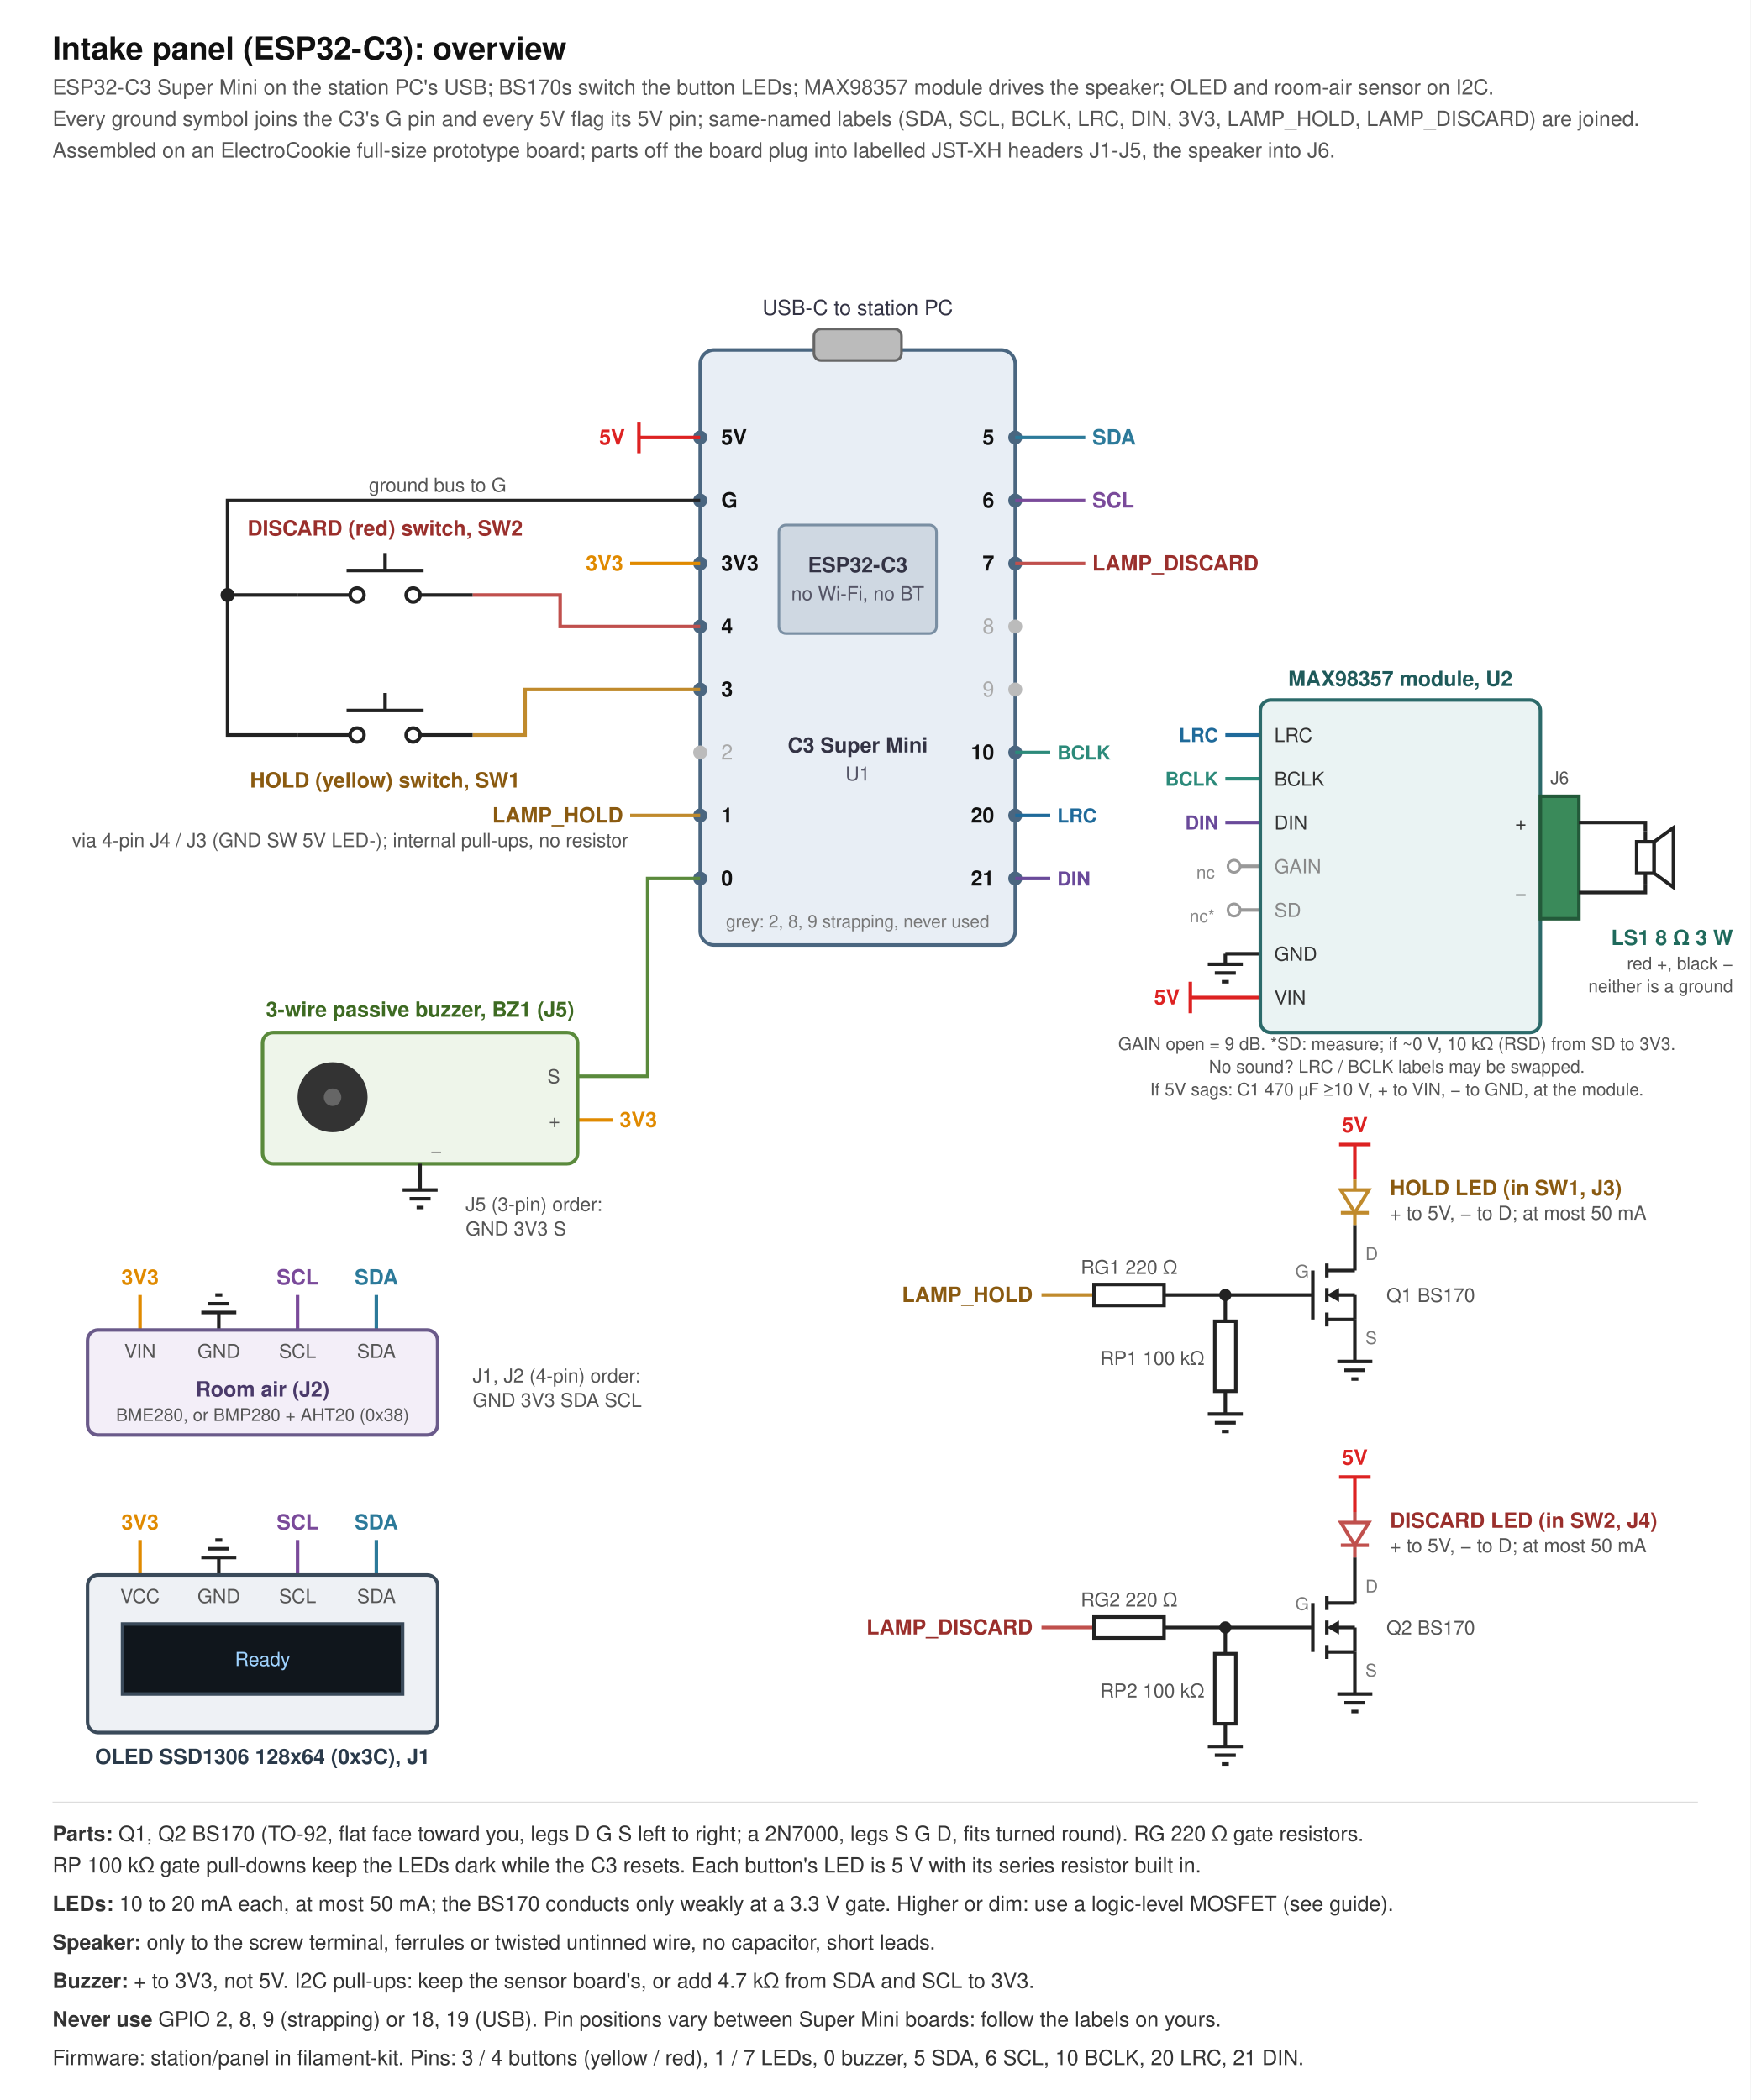
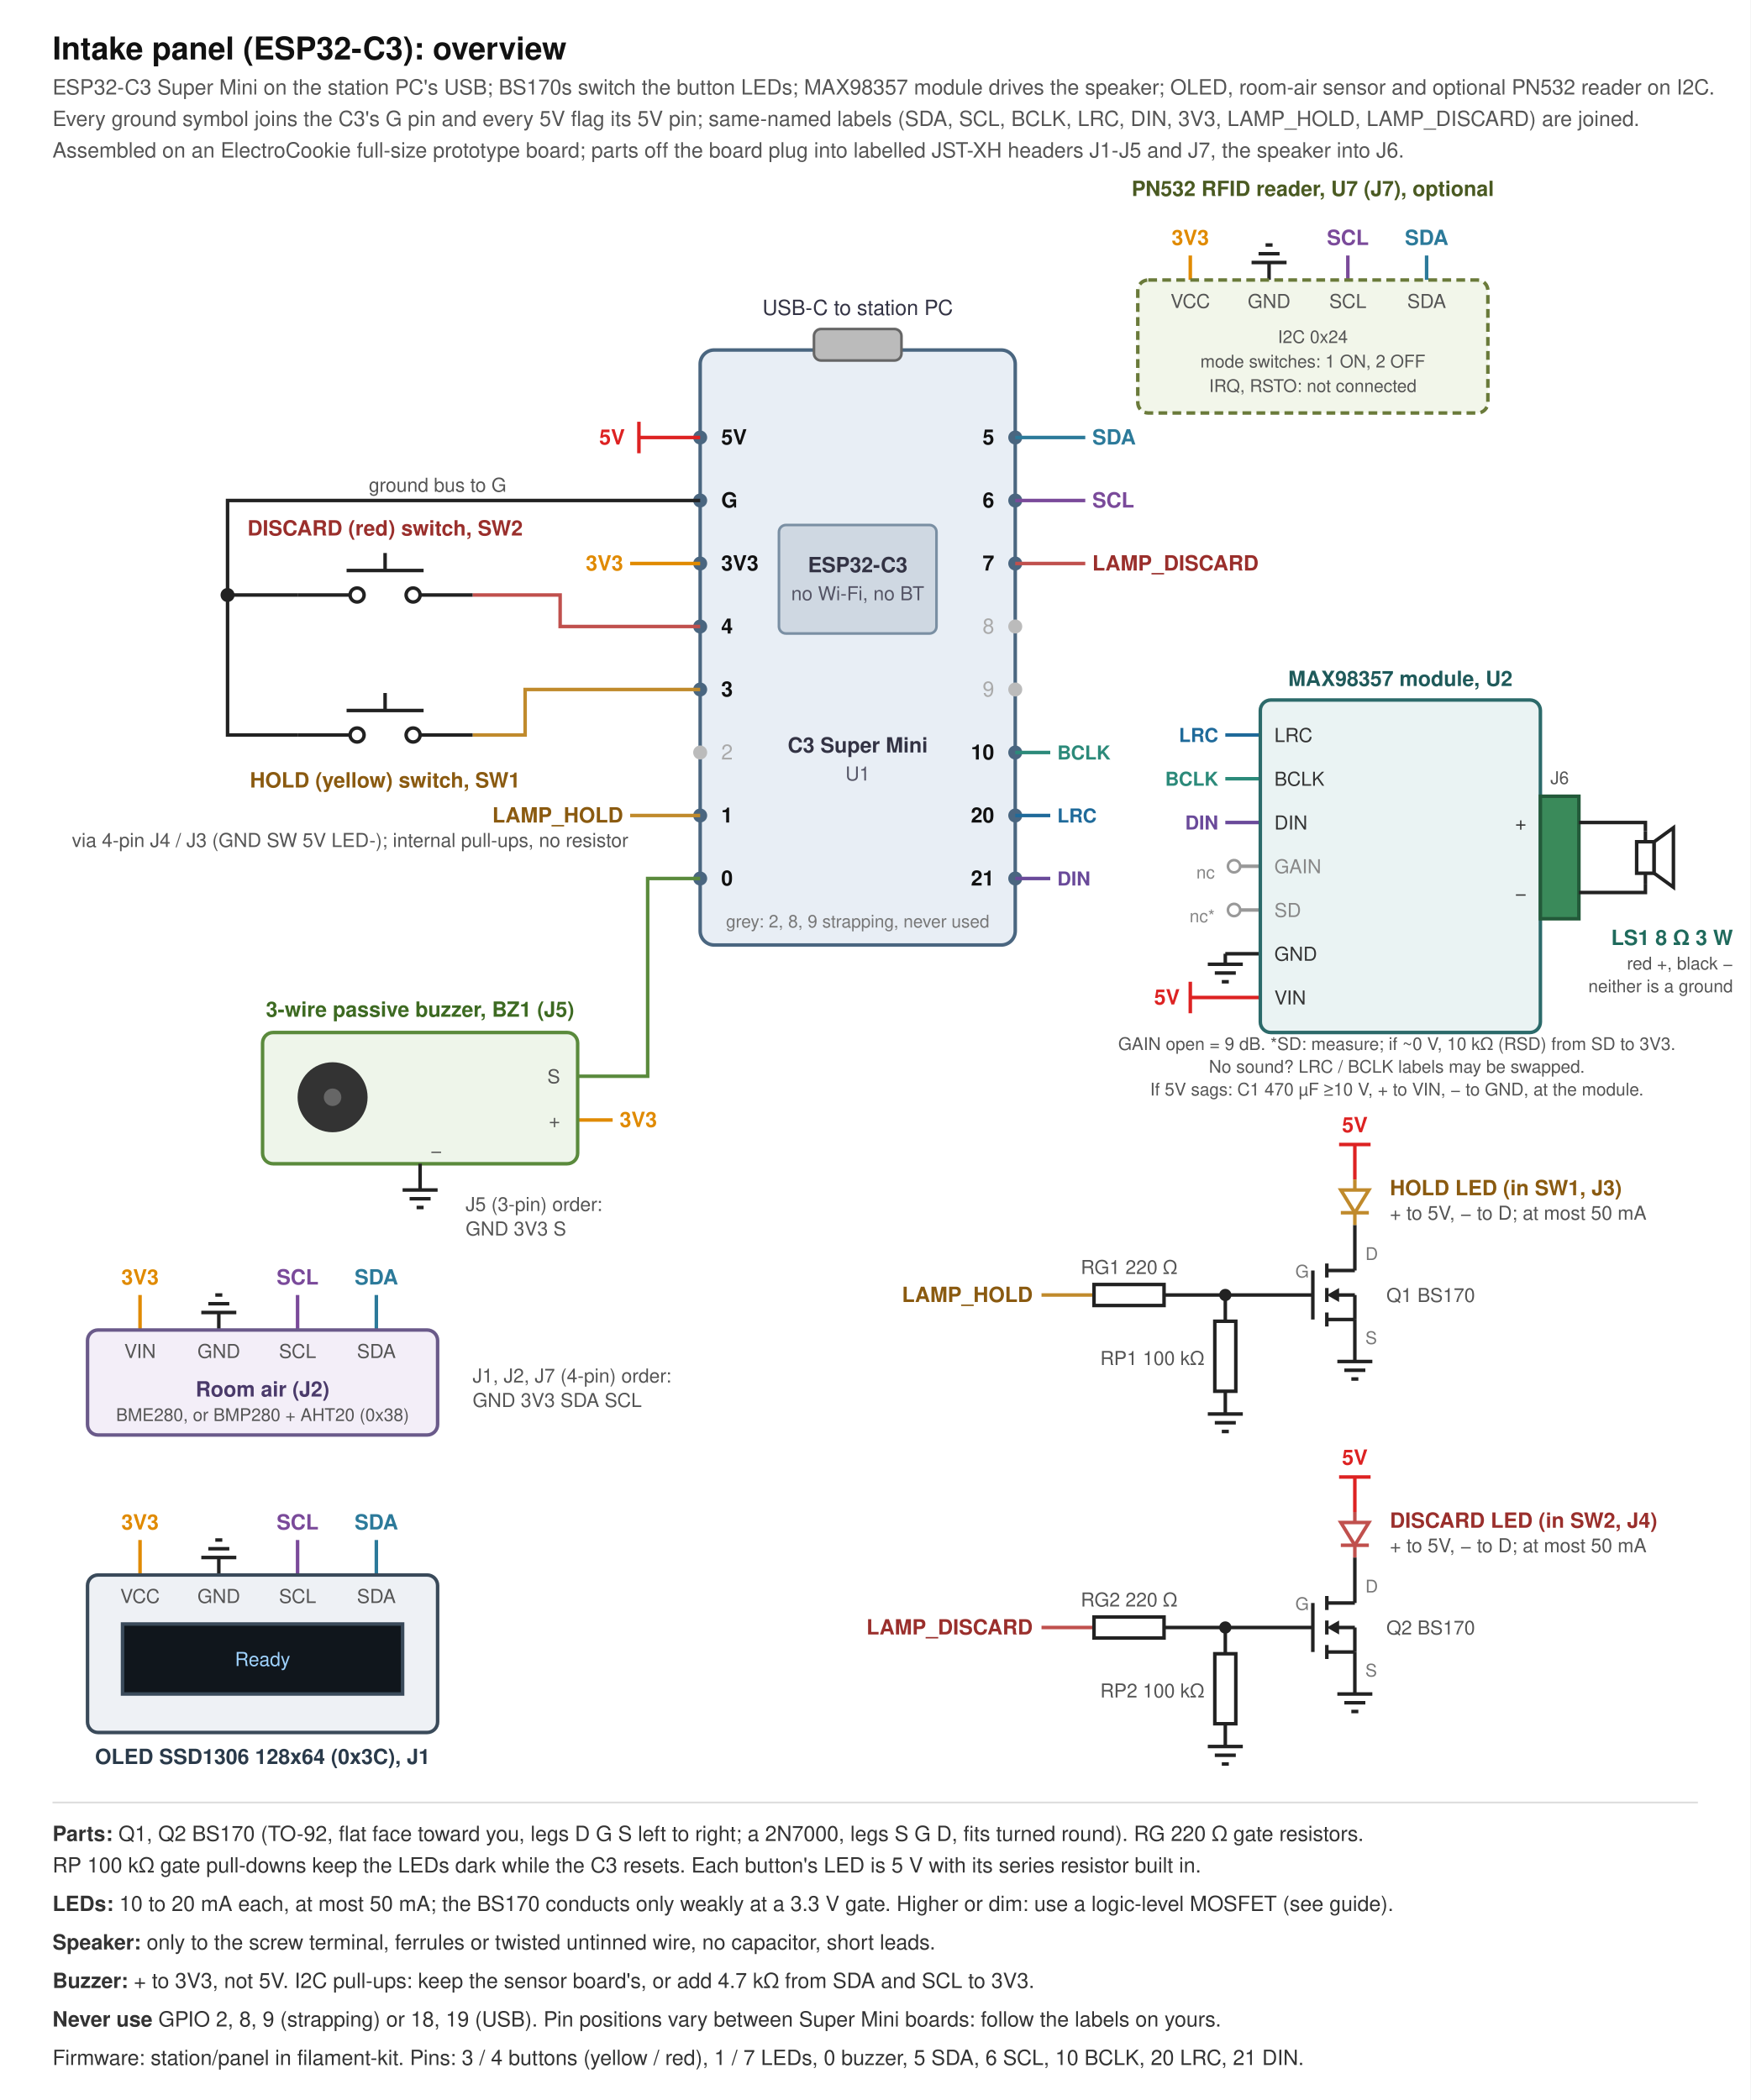
<svg xmlns="http://www.w3.org/2000/svg" viewBox="0 0 1000 1200" font-family="Segoe UI, Helvetica, Arial, sans-serif" font-size="12">
  <rect width="1000" height="1200" fill="#ffffff" />
  <defs>
    <g id="gnd" stroke="#222" stroke-width="2">
      <line x1="-10" y1="0" x2="10" y2="0" />
      <line x1="-6" y1="5" x2="6" y2="5" />
      <line x1="-2" y1="10" x2="2" y2="10" />
    </g>
    <g id="v5" stroke="#d22" stroke-width="2">
      <line x1="-9" y1="0" x2="9" y2="0" />
    </g>
    <g id="nmos" stroke="#222" stroke-width="2" fill="none">
      <line x1="0" y1="-14" x2="0" y2="14" />
      <line x1="8" y1="-18" x2="8" y2="-10" />
      <line x1="8" y1="-4" x2="8" y2="4" />
      <line x1="8" y1="10" x2="8" y2="18" />
      <polyline points="8,-14 24,-14" />
      <polyline points="8,14 24,14" />
      <line x1="24" y1="0" x2="24" y2="14" />
      <line x1="24" y1="0" x2="14" y2="0" />
      <polygon points="8,0 15,-4 15,4" fill="#222" stroke="none" />
    </g>
    <g id="sw" stroke="#222" stroke-width="2" fill="none">
      <line x1="0" y1="0" x2="-30" y2="0" />
      <line x1="-70" y1="0" x2="-100" y2="0" />
      <circle cx="-34" cy="0" r="4" fill="#fff" />
      <circle cx="-66" cy="0" r="4" fill="#fff" />
      <line x1="-72" y1="-14" x2="-28" y2="-14" />
      <line x1="-50" y1="-14" x2="-50" y2="-24" />
    </g>
    <g id="lamp" stroke-width="2" fill="none">
      <line x1="0" y1="-13" x2="0" y2="-7" />
      <polygon points="-8,-7 8,-7 0,6" fill="#fff" />
      <line x1="-8" y1="6" x2="8" y2="6" />
      <line x1="0" y1="6" x2="0" y2="13" />
    </g>
    <g id="spk" stroke="#222" stroke-width="2" fill="#fff">
      <line x1="0" y1="0" x2="0" y2="6" />
      <line x1="0" y1="24" x2="0" y2="30" />
      <rect x="-5" y="6" width="10" height="18" />
      <polygon points="5,6 16,-2 16,32 5,24" />
    </g>
  </defs>
  <text x="30" y="34" font-size="18" font-weight="600" fill="#111">Intake panel (ESP32-C3): overview</text>
-   <text x="30" y="54" fill="#555">ESP32-C3 Super Mini on the station PC's USB; BS170s switch the button LEDs; MAX98357 module drives the speaker; OLED and room-air sensor on I2C.</text>
+   <text x="30" y="54" fill="#555">ESP32-C3 Super Mini on the station PC's USB; BS170s switch the button LEDs; MAX98357 module drives the speaker; OLED, room-air sensor and optional PN532 reader on I2C.</text>
  <text x="30" y="72" fill="#555">Every ground symbol joins the C3's G pin and every 5V flag its 5V pin; same-named labels (SDA, SCL, BCLK, LRC, DIN, 3V3, LAMP_HOLD, LAMP_DISCARD) are joined.</text>
-   <text x="30" y="90" fill="#555">Assembled on an ElectroCookie full-size prototype board; parts off the board plug into labelled JST-XH headers J1-J5, the speaker into J6.</text>
+   <text x="30" y="90" fill="#555">Assembled on an ElectroCookie full-size prototype board; parts off the board plug into labelled JST-XH headers J1-J5 and J7, the speaker into J6.</text>
  <rect x="400" y="200" width="180" height="340" rx="8" fill="#e8eef5" stroke="#4a6680" stroke-width="2" />
  <rect x="465" y="188" width="50" height="18" rx="4" fill="#bbb" stroke="#666" stroke-width="1.5" />
  <text x="490" y="180" text-anchor="middle" fill="#334">USB-C to station PC</text>
  <rect x="445" y="300" width="90" height="62" rx="4" fill="#cfd8e2" stroke="#7a8fa3" stroke-width="1.5" />
  <text x="490" y="327" text-anchor="middle" fill="#334" font-weight="600">ESP32-C3</text>
  <text x="490" y="343" text-anchor="middle" fill="#556" font-size="11">no Wi-Fi, no BT</text>
  <text x="490" y="430" text-anchor="middle" fill="#334" font-weight="600">C3 Super Mini</text>
  <text x="490" y="446" text-anchor="middle" fill="#556" font-size="11">U1</text>
  <g font-size="12">
    <text x="412" y="254" font-weight="700" fill="#111">5V</text>
    <text x="412" y="290" font-weight="700" fill="#111">G</text>
    <text x="412" y="326" font-weight="700" fill="#111">3V3</text>
    <text x="412" y="362" font-weight="700" fill="#111">4</text>
    <text x="412" y="398" font-weight="700" fill="#111">3</text>
    <text x="412" y="434" fill="#aaa">2</text>
    <text x="412" y="470" font-weight="700" fill="#111">1</text>
    <text x="412" y="506" font-weight="700" fill="#111">0</text>
    <text x="568" y="254" text-anchor="end" font-weight="700" fill="#111">5</text>
    <text x="568" y="290" text-anchor="end" font-weight="700" fill="#111">6</text>
    <text x="568" y="326" text-anchor="end" font-weight="700" fill="#111">7</text>
    <text x="568" y="362" text-anchor="end" fill="#aaa">8</text>
    <text x="568" y="398" text-anchor="end" fill="#aaa">9</text>
    <text x="568" y="434" text-anchor="end" font-weight="700" fill="#111">10</text>
    <text x="568" y="470" text-anchor="end" font-weight="700" fill="#111">20</text>
    <text x="568" y="506" text-anchor="end" font-weight="700" fill="#111">21</text>
  </g>
  <g fill="#4a6680">
    <circle cx="400" cy="250" r="4" />
    <circle cx="400" cy="286" r="4" />
    <circle cx="400" cy="322" r="4" />
    <circle cx="400" cy="358" r="4" />
    <circle cx="400" cy="394" r="4" />
    <circle cx="400" cy="430" r="4" fill="#bbb" />
    <circle cx="400" cy="466" r="4" />
    <circle cx="400" cy="502" r="4" />
    <circle cx="580" cy="250" r="4" />
    <circle cx="580" cy="286" r="4" />
    <circle cx="580" cy="322" r="4" />
    <circle cx="580" cy="358" r="4" fill="#bbb" />
    <circle cx="580" cy="394" r="4" fill="#bbb" />
    <circle cx="580" cy="430" r="4" />
    <circle cx="580" cy="466" r="4" />
    <circle cx="580" cy="502" r="4" />
  </g>
  <text x="490" y="530" text-anchor="middle" font-size="10" fill="#777">grey: 2, 8, 9 strapping, never used</text>
  <g stroke-width="2" fill="none">
    <line x1="400" y1="250" x2="365" y2="250" stroke="#d22" />
    <line x1="365" y1="241" x2="365" y2="259" stroke="#d22" />
    <line x1="400" y1="322" x2="360" y2="322" stroke="#e08a00" />
    <polyline points="400,358 320,358 320,340 270,340" stroke="#c0504d" />
    <polyline points="400,394 300,394 300,420 270,420" stroke="#c08a2c" />
    <polyline points="400,286 130,286 130,420 170,420" stroke="#222" />
    <line x1="170" y1="340" x2="130" y2="340" stroke="#222" />
    <line x1="400" y1="466" x2="360" y2="466" stroke="#c08a2c" />
  </g>
  <use href="#sw" x="270" y="340" />
  <use href="#sw" x="270" y="420" />
  <circle cx="130" cy="340" r="4" fill="#222" />
  <text x="357" y="254" text-anchor="end" fill="#d22" font-weight="600">5V</text>
  <text x="356" y="326" text-anchor="end" font-weight="700" fill="#e08a00">3V3</text>
  <text x="356" y="470" text-anchor="end" font-weight="700" fill="#8a5a10">LAMP_HOLD</text>
  <text x="220" y="306" text-anchor="middle" font-weight="600" fill="#9a2f2c">DISCARD (red) switch, SW2</text>
  <text x="220" y="450" text-anchor="middle" font-weight="600" fill="#8a5a10">HOLD (yellow) switch, SW1</text>
  <text x="200" y="484" text-anchor="middle" font-size="11" fill="#555">via 4-pin J4 / J3 (GND SW 5V LED-); internal pull-ups, no resistor</text>
  <text x="250" y="281" text-anchor="middle" font-size="11" fill="#555">ground bus to G</text>
  <g stroke-width="2" fill="none">
    <polyline points="400,502 370,502 370,615 330,615" stroke="#5a8a3c" />
    <line x1="330" y1="640" x2="350" y2="640" stroke="#e08a00" />
    <rect x="150" y="590" width="180" height="75" rx="6" fill="#eef5ea" stroke="#5a8a3c" />
    <line x1="240" y1="665" x2="240" y2="680" stroke="#222" />
  </g>
  <circle cx="190" cy="627" r="20" fill="#333" />
  <circle cx="190" cy="627" r="5" fill="#666" />
  <use href="#gnd" x="240" y="680" />
  <text x="240" y="581" text-anchor="middle" font-weight="600" fill="#3d6a22">3-wire passive buzzer, BZ1 (J5)</text>
  <text x="320" y="619" text-anchor="end" font-size="11" fill="#555">S</text>
  <text x="320" y="644" text-anchor="end" font-size="11" fill="#555">+</text>
  <text x="246" y="661" font-size="11" fill="#555">−</text>
  <text x="354" y="644" font-weight="700" fill="#e08a00">3V3</text>
  <text x="266" y="692" font-size="11" fill="#555">J5 (3-pin) order:</text>
  <text x="266" y="706" font-size="11" fill="#555">GND 3V3 S</text>
  <g stroke-width="2" fill="none">
    <line x1="580" y1="250" x2="620" y2="250" stroke="#2c7a9a" />
    <line x1="580" y1="286" x2="620" y2="286" stroke="#7a4a9a" />
    <line x1="580" y1="322" x2="620" y2="322" stroke="#c0504d" />
  </g>
  <text x="624" y="254" font-weight="700" fill="#2c7a9a">SDA</text>
  <text x="624" y="290" font-weight="700" fill="#7a4a9a">SCL</text>
  <text x="624" y="326" font-weight="700" fill="#9a2f2c">LAMP_DISCARD</text>
  <g stroke-width="2" fill="none">
    <line x1="580" y1="430" x2="600" y2="430" stroke="#2c8a7a" />
    <line x1="580" y1="466" x2="600" y2="466" stroke="#1f6a9a" />
    <line x1="580" y1="502" x2="600" y2="502" stroke="#6a4a9a" />
    <line x1="700" y1="420" x2="720" y2="420" stroke="#1f6a9a" />
    <line x1="700" y1="445" x2="720" y2="445" stroke="#2c8a7a" />
    <line x1="700" y1="470" x2="720" y2="470" stroke="#6a4a9a" />
    <line x1="720" y1="495" x2="705" y2="495" stroke="#999" />
    <line x1="720" y1="520" x2="705" y2="520" stroke="#999" />
    <line x1="720" y1="545" x2="700" y2="545" stroke="#222" />
    <line x1="700" y1="545" x2="700" y2="551" stroke="#222" />
    <line x1="720" y1="570" x2="680" y2="570" stroke="#d22" />
    <line x1="680" y1="561" x2="680" y2="579" stroke="#d22" />
    <rect x="720" y="400" width="160" height="190" rx="6" fill="#eaf3f3" stroke="#2c6a6a" />
    <rect x="880" y="455" width="22" height="70" fill="#3a8a5a" stroke="#235a3a" />
    <polyline points="902,470 940,470 940,475" stroke="#222" />
    <polyline points="902,510 940,510 940,505" stroke="#222" />
  </g>
  <circle cx="705" cy="495" r="3.5" fill="#fff" stroke="#999" stroke-width="1.5" />
  <circle cx="705" cy="520" r="3.5" fill="#fff" stroke="#999" stroke-width="1.5" />
  <use href="#gnd" x="700" y="551" />
  <use href="#spk" x="940" y="475" />
  <g font-size="11" fill="#333">
    <text x="728" y="424">LRC</text>
    <text x="728" y="449">BCLK</text>
    <text x="728" y="474">DIN</text>
    <text x="728" y="499" fill="#888">GAIN</text>
    <text x="728" y="524" fill="#888">SD</text>
    <text x="728" y="549">GND</text>
    <text x="728" y="574">VIN</text>
  </g>
  <text x="872" y="474" text-anchor="end" font-size="11" fill="#333">+</text>
  <text x="872" y="514" text-anchor="end" font-size="11" fill="#333">−</text>
  <text x="800" y="392" text-anchor="middle" font-weight="600" fill="#1f5a5a">MAX98357 module, U2</text>
  <text x="694" y="502" text-anchor="end" font-size="10" fill="#888">nc</text>
  <text x="694" y="527" text-anchor="end" font-size="10" fill="#888">nc*</text>
  <text x="674" y="574" text-anchor="end" fill="#d22" font-weight="600">5V</text>
  <g font-weight="700" font-size="11">
    <text x="604" y="434" fill="#2c8a7a">BCLK</text>
    <text x="604" y="470" fill="#1f6a9a">LRC</text>
    <text x="604" y="506" fill="#6a4a9a">DIN</text>
    <text x="696" y="424" text-anchor="end" fill="#1f6a9a">LRC</text>
    <text x="696" y="449" text-anchor="end" fill="#2c8a7a">BCLK</text>
    <text x="696" y="474" text-anchor="end" fill="#6a4a9a">DIN</text>
  </g>
  <text x="798" y="600" text-anchor="middle" font-size="10" fill="#555">GAIN open = 9 dB. *SD: measure; if ~0 V, 10 kΩ (RSD) from SD to 3V3.</text>
  <text x="798" y="613" text-anchor="middle" font-size="10" fill="#555">No sound? LRC / BCLK labels may be swapped.</text>
  <text x="798" y="626" text-anchor="middle" font-size="10" fill="#555">If 5V sags: C1 470 µF ≥10 V, + to VIN, − to GND, at the module.</text>
  <text x="891" y="448" text-anchor="middle" font-size="10" fill="#555">J6</text>
  <text x="990" y="540" text-anchor="end" font-weight="600" fill="#1f6a5c">LS1 8 Ω 3 W</text>
  <text x="990" y="554" text-anchor="end" font-size="10" fill="#555">red +, black −</text>
  <text x="990" y="567" text-anchor="end" font-size="10" fill="#555">neither is a ground</text>
  <g stroke="#222" stroke-width="2" fill="none">
    <line x1="595" y1="740" x2="625" y2="740" stroke="#c08a2c" />
    <rect x="625" y="734" width="40" height="12" fill="#fff" />
    <line x1="665" y1="740" x2="750" y2="740" />
    <line x1="700" y1="740" x2="700" y2="755" />
    <rect x="694" y="755" width="12" height="40" fill="#fff" />
    <line x1="700" y1="795" x2="700" y2="808" />
    <line x1="774" y1="726" x2="774" y2="700" />
    <line x1="774" y1="674" x2="774" y2="654" stroke="#d22" />
    <line x1="774" y1="754" x2="774" y2="778" />
  </g>
  <circle cx="700" cy="740" r="3.5" fill="#222" />
  <use href="#nmos" x="750" y="740" />
  <use href="#lamp" x="774" y="687" stroke="#c08a2c" />
  <use href="#v5" x="774" y="654" />
  <use href="#gnd" x="774" y="778" />
  <use href="#gnd" x="700" y="808" />
  <text x="774" y="647" text-anchor="middle" fill="#d22" font-weight="600">5V</text>
  <text x="590" y="744" text-anchor="end" font-weight="700" fill="#8a5a10">LAMP_HOLD</text>
  <text x="645" y="728" text-anchor="middle" font-size="11" fill="#555">RG1 220 Ω</text>
  <text x="688" y="780" text-anchor="end" font-size="11" fill="#555">RP1 100 kΩ</text>
  <text x="792" y="744" font-size="11" fill="#555">Q1 BS170</text>
  <text x="780" y="720" font-size="10" fill="#777">D</text>
  <text x="780" y="768" font-size="10" fill="#777">S</text>
  <text x="740" y="730" font-size="10" fill="#777">G</text>
  <text x="794" y="683" font-weight="600" fill="#8a5a10">HOLD LED (in SW1, J3)</text>
  <text x="794" y="697" font-size="11" fill="#555">+ to 5V, − to D; at most 50 mA</text>
  <g stroke="#222" stroke-width="2" fill="none">
    <line x1="595" y1="930" x2="625" y2="930" stroke="#c0504d" />
    <rect x="625" y="924" width="40" height="12" fill="#fff" />
    <line x1="665" y1="930" x2="750" y2="930" />
    <line x1="700" y1="930" x2="700" y2="945" />
    <rect x="694" y="945" width="12" height="40" fill="#fff" />
    <line x1="700" y1="985" x2="700" y2="998" />
    <line x1="774" y1="916" x2="774" y2="890" />
    <line x1="774" y1="864" x2="774" y2="844" stroke="#d22" />
    <line x1="774" y1="944" x2="774" y2="968" />
  </g>
  <circle cx="700" cy="930" r="3.5" fill="#222" />
  <use href="#nmos" x="750" y="930" />
  <use href="#lamp" x="774" y="877" stroke="#c0504d" />
  <use href="#v5" x="774" y="844" />
  <use href="#gnd" x="774" y="968" />
  <use href="#gnd" x="700" y="998" />
  <text x="774" y="837" text-anchor="middle" fill="#d22" font-weight="600">5V</text>
  <text x="590" y="934" text-anchor="end" font-weight="700" fill="#9a2f2c">LAMP_DISCARD</text>
  <text x="645" y="918" text-anchor="middle" font-size="11" fill="#555">RG2 220 Ω</text>
  <text x="688" y="970" text-anchor="end" font-size="11" fill="#555">RP2 100 kΩ</text>
  <text x="792" y="934" font-size="11" fill="#555">Q2 BS170</text>
  <text x="780" y="910" font-size="10" fill="#777">D</text>
  <text x="780" y="958" font-size="10" fill="#777">S</text>
  <text x="740" y="920" font-size="10" fill="#777">G</text>
  <text x="794" y="873" font-weight="600" fill="#9a2f2c">DISCARD LED (in SW2, J4)</text>
  <text x="794" y="887" font-size="11" fill="#555">+ to 5V, − to D; at most 50 mA</text>
  <g stroke-width="2" fill="none">
    <line x1="80" y1="760" x2="80" y2="740" stroke="#e08a00" />
    <line x1="125" y1="760" x2="125" y2="750" stroke="#222" />
    <line x1="170" y1="760" x2="170" y2="740" stroke="#7a4a9a" />
    <line x1="215" y1="760" x2="215" y2="740" stroke="#2c7a9a" />
    <rect x="50" y="760" width="200" height="60" rx="6" fill="#f3eef8" stroke="#6a5a8a" />
  </g>
  <use href="#gnd" x="0" y="0" transform="translate(125 750) rotate(180)" />
  <text x="80" y="734" text-anchor="middle" font-weight="700" fill="#e08a00">3V3</text>
  <text x="170" y="734" text-anchor="middle" font-weight="700" fill="#7a4a9a">SCL</text>
  <text x="215" y="734" text-anchor="middle" font-weight="700" fill="#2c7a9a">SDA</text>
  <g font-size="11" fill="#555">
    <text x="80" y="776" text-anchor="middle">VIN</text>
    <text x="125" y="776" text-anchor="middle">GND</text>
    <text x="170" y="776" text-anchor="middle">SCL</text>
    <text x="215" y="776" text-anchor="middle">SDA</text>
  </g>
  <text x="150" y="798" text-anchor="middle" font-weight="600" fill="#4a3a6a">Room air (J2)</text>
  <text x="150" y="812" text-anchor="middle" font-size="10" fill="#555">BME280, or BMP280 + AHT20 (0x38)</text>
-   <text x="270" y="790" font-size="11" fill="#555">J1, J2 (4-pin) order:</text>
+   <text x="270" y="790" font-size="11" fill="#555">J1, J2, J7 (4-pin) order:</text>
  <text x="270" y="804" font-size="11" fill="#555">GND 3V3 SDA SCL</text>
  <g stroke-width="2" fill="none">
    <line x1="80" y1="900" x2="80" y2="880" stroke="#e08a00" />
    <line x1="125" y1="900" x2="125" y2="890" stroke="#222" />
    <line x1="170" y1="900" x2="170" y2="880" stroke="#7a4a9a" />
    <line x1="215" y1="900" x2="215" y2="880" stroke="#2c7a9a" />
    <rect x="50" y="900" width="200" height="90" rx="6" fill="#eef1f5" stroke="#3a4a5a" />
    <rect x="70" y="928" width="160" height="40" fill="#10161c" stroke="#3a4a5a" />
  </g>
  <use href="#gnd" x="0" y="0" transform="translate(125 890) rotate(180)" />
  <text x="80" y="874" text-anchor="middle" font-weight="700" fill="#e08a00">3V3</text>
  <text x="170" y="874" text-anchor="middle" font-weight="700" fill="#7a4a9a">SCL</text>
  <text x="215" y="874" text-anchor="middle" font-weight="700" fill="#2c7a9a">SDA</text>
  <g font-size="11" fill="#555">
    <text x="80" y="916" text-anchor="middle">VCC</text>
    <text x="125" y="916" text-anchor="middle">GND</text>
    <text x="170" y="916" text-anchor="middle">SCL</text>
    <text x="215" y="916" text-anchor="middle">SDA</text>
  </g>
  <text x="150" y="952" text-anchor="middle" font-size="11" fill="#9fd3ff">Ready</text>
  <text x="150" y="1008" text-anchor="middle" font-weight="600" fill="#2a3a4a">OLED SSD1306 128x64 (0x3C), J1</text>
+   <g stroke-width="2" fill="none">
+     <line x1="680" y1="146" x2="680" y2="160" stroke="#e08a00" />
+     <line x1="725" y1="160" x2="725" y2="150" stroke="#222" />
+     <line x1="770" y1="146" x2="770" y2="160" stroke="#7a4a9a" />
+     <line x1="815" y1="146" x2="815" y2="160" stroke="#2c7a9a" />
+     <rect x="650" y="160" width="200" height="76" rx="6" fill="#f2f6ea" stroke="#6a7a3a" stroke-dasharray="5 3" />
+   </g>
+   <use href="#gnd" x="0" y="0" transform="translate(725 150) rotate(180)" />
+   <text x="680" y="140" text-anchor="middle" font-weight="700" fill="#e08a00">3V3</text>
+   <text x="770" y="140" text-anchor="middle" font-weight="700" fill="#7a4a9a">SCL</text>
+   <text x="815" y="140" text-anchor="middle" font-weight="700" fill="#2c7a9a">SDA</text>
+   <g font-size="11" fill="#555">
+     <text x="680" y="176" text-anchor="middle">VCC</text>
+     <text x="725" y="176" text-anchor="middle">GND</text>
+     <text x="770" y="176" text-anchor="middle">SCL</text>
+     <text x="815" y="176" text-anchor="middle">SDA</text>
+   </g>
+   <g font-size="10" fill="#555" text-anchor="middle">
+     <text x="750" y="196">I2C 0x24</text>
+     <text x="750" y="210">mode switches: 1 ON, 2 OFF</text>
+     <text x="750" y="224">IRQ, RSTO: not connected</text>
+   </g>
+   <text x="750" y="112" text-anchor="middle" font-weight="600" fill="#4a5a22">PN532 RFID reader, U7 (J7), optional</text>
  <line x1="30" y1="1030" x2="970" y2="1030" stroke="#ddd" />
  <g fill="#333" font-size="12">
    <text x="30" y="1052">
      <tspan font-weight="600">Parts:</tspan> Q1, Q2 BS170 (TO-92, flat face toward you, legs D G S left to right; a 2N7000, legs S G D, fits turned round). RG 220 Ω gate resistors.</text>
    <text x="30" y="1070">RP 100 kΩ gate pull-downs keep the LEDs dark while the C3 resets. Each button's LED is 5 V with its series resistor built in.</text>
    <text x="30" y="1092">
      <tspan font-weight="600">LEDs:</tspan> 10 to 20 mA each, at most 50 mA; the BS170 conducts only weakly at a 3.3 V gate. Higher or dim: use a logic-level MOSFET (see guide).</text>
    <text x="30" y="1114">
      <tspan font-weight="600">Speaker:</tspan> only to the screw terminal, ferrules or twisted untinned wire, no capacitor, short leads.</text>
    <text x="30" y="1136">
      <tspan font-weight="600">Buzzer:</tspan> + to 3V3, not 5V. I2C pull-ups: keep the sensor board's, or add 4.7 kΩ from SDA and SCL to 3V3.</text>
    <text x="30" y="1158">
      <tspan font-weight="600">Never use</tspan> GPIO 2, 8, 9 (strapping) or 18, 19 (USB). Pin positions vary between Super Mini boards: follow the labels on yours.</text>
    <text x="30" y="1180">Firmware: station/panel in filament-kit. Pins: 3 / 4 buttons (yellow / red), 1 / 7 LEDs, 0 buzzer, 5 SDA, 6 SCL, 10 BCLK, 20 LRC, 21 DIN.</text>
  </g>
</svg>
